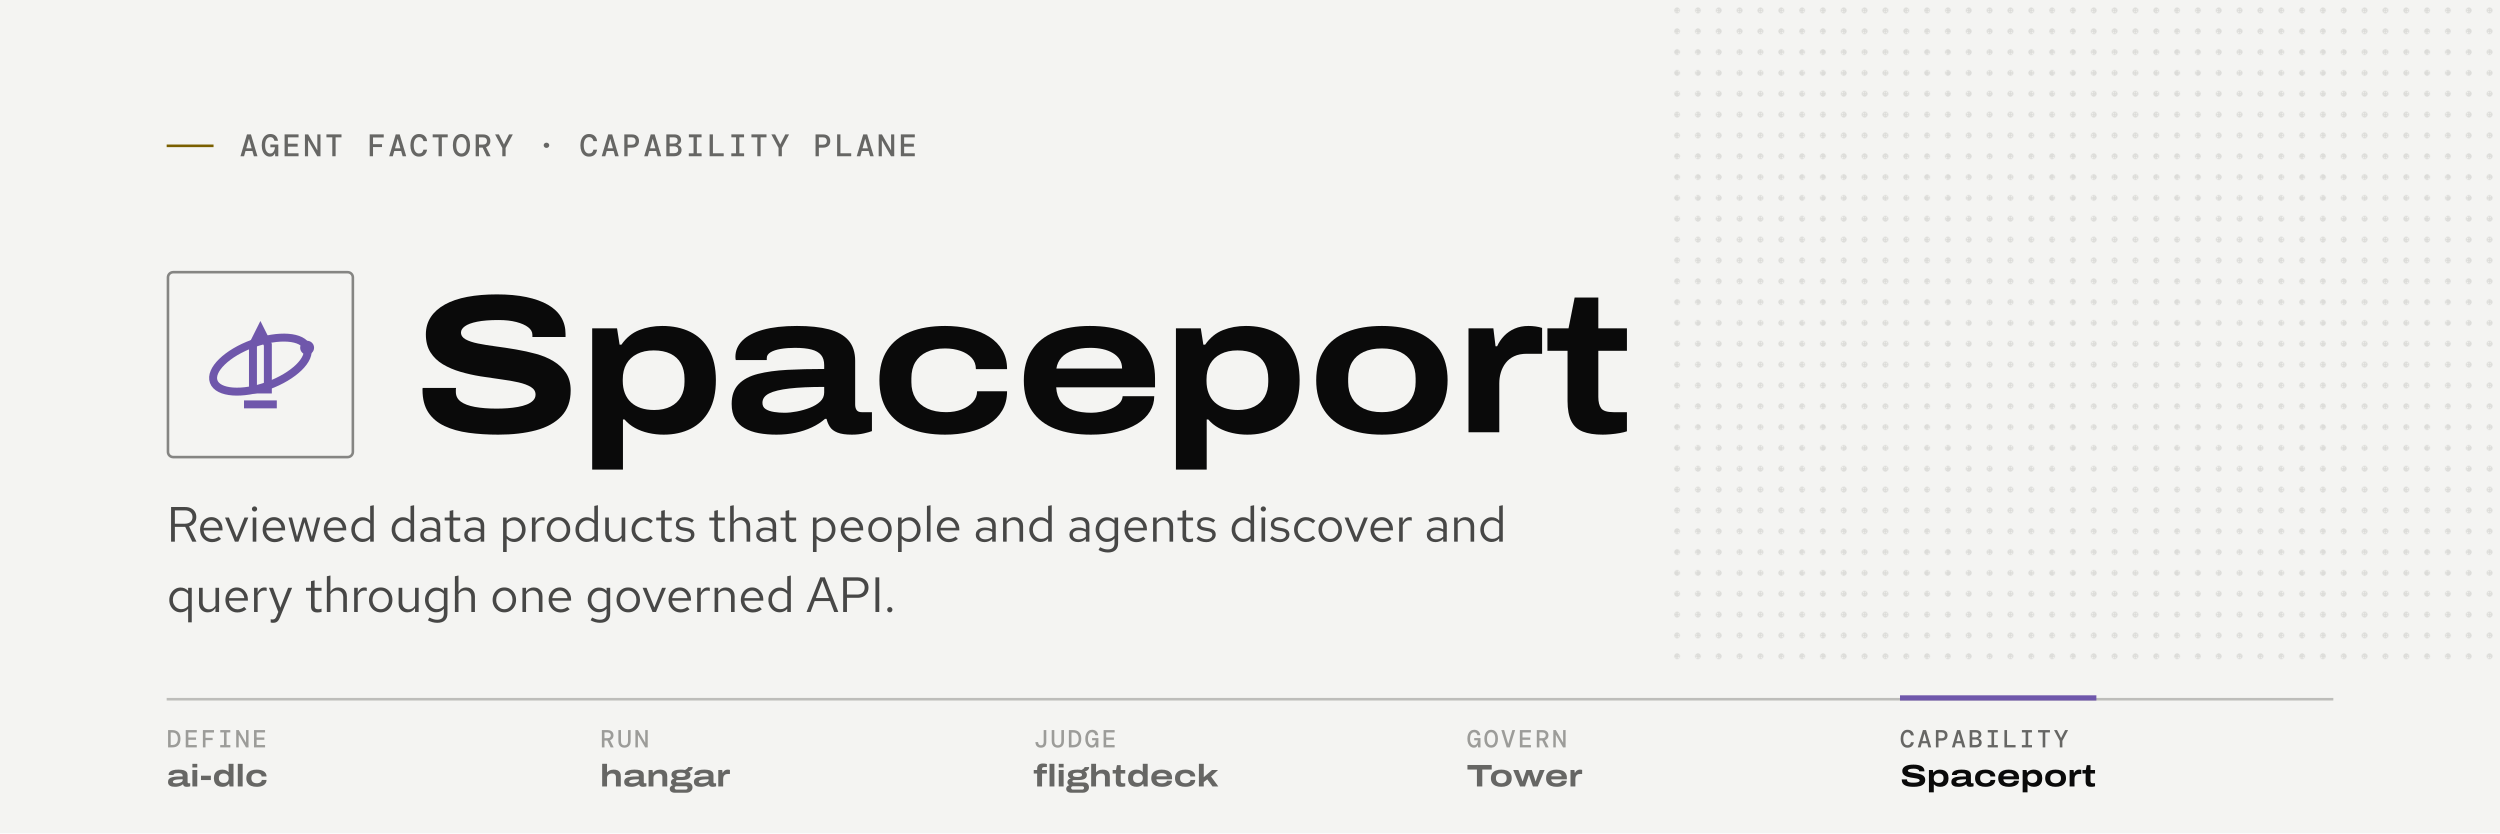
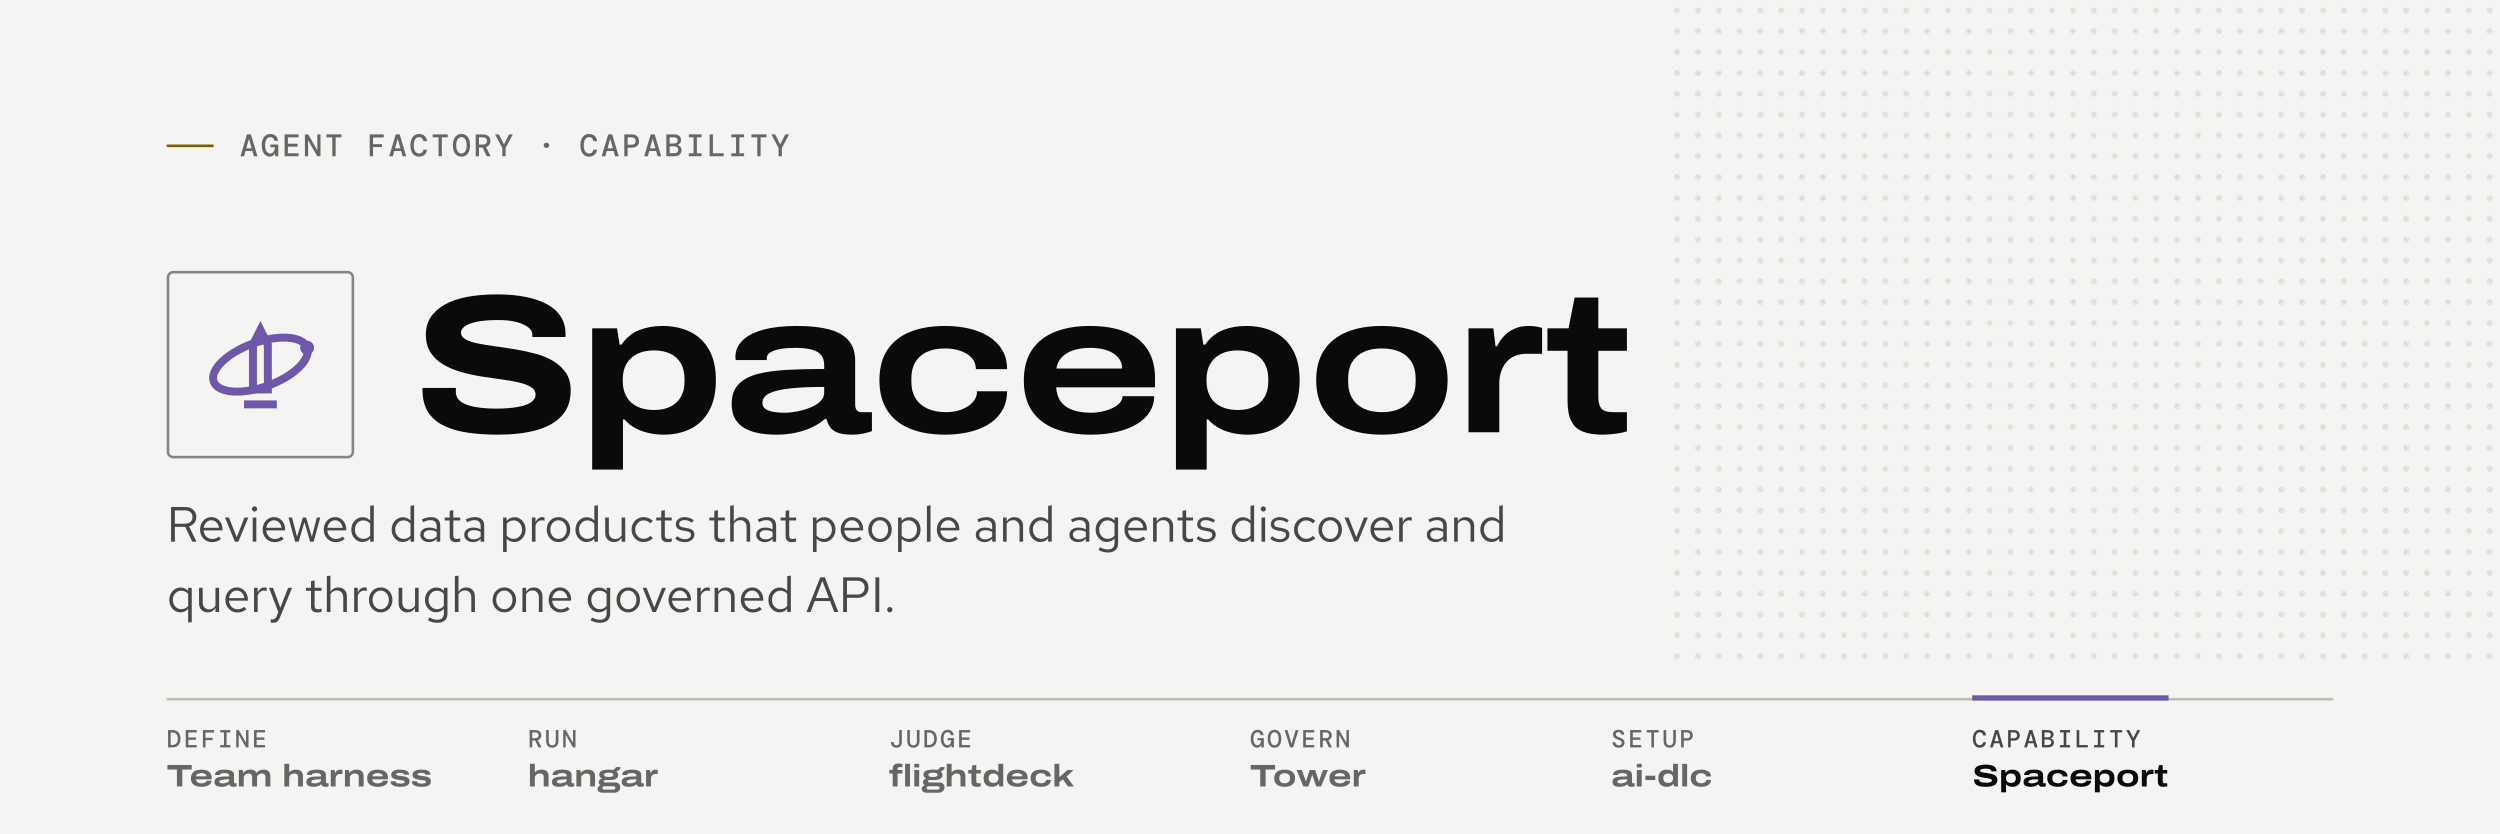
<svg xmlns="http://www.w3.org/2000/svg" width="960" height="320" viewBox="0 0 960 320" role="img" aria-labelledby="t d">
  <defs>
    <path id="m1" d="M28 0 237 700H363L572 0H457L410 168H190L143 0ZM297 550 214 253H386L303 550Z" />
    <path id="m7" d="M291 -12Q213 -12 154 32.5Q95 77 62 158Q29 239 29 350Q29 459 62 540Q95 621 156.5 666.5Q218 712 304 712Q408 712 471.5 655Q535 598 549 494H434Q424 548 390.5 580Q357 612 304 612Q223 612 180 542Q137 472 137 350Q137 223 182.5 155.5Q228 88 301 88Q350 88 382 117Q414 146 431 191.5Q448 237 452 288H305V376H559V0H461L454 94H448Q428 48 392 18Q356 -12 291 -12Z" />
    <path id="m5" d="M80 0V700H527V605H186V401H497V307H186V95H527V0Z" />
    <path id="m15" d="M51 0V700H155L448 187V700H549V0H445L152 513V0Z" />
    <path id="m21" d="M247 0V605H59V700H541V605H353V0Z" />
    <path id="m6" d="M84 0V700H533V601H190V387H478V294H190V0Z" />
    <path id="m3" d="M302 -12Q214 -12 152.5 33Q91 78 58.5 159.5Q26 241 26 349Q26 458 58.5 539.5Q91 621 153 666.5Q215 712 302 712Q415 712 482 650.5Q549 589 560 484H443Q434 539 398.5 575.5Q363 612 301 612Q222 612 178 542Q134 472 134 349Q134 227 178 157.5Q222 88 301 88Q365 88 399 121.5Q433 155 443 210H560Q544 107 479 47.5Q414 -12 302 -12Z" />
    <path id="m16" d="M300 -12Q215 -12 153 32Q91 76 58 157Q25 238 25 350Q25 462 58 543Q91 624 153 668Q215 712 300 712Q386 712 447.5 668Q509 624 542 543Q575 462 575 350Q575 238 542 157Q509 76 447.5 32Q386 -12 300 -12ZM300 88Q375 88 421 155.5Q467 223 467 350Q467 477 421 544.5Q375 612 300 612Q224 612 178.5 544.5Q133 477 133 350Q133 223 178.5 155.5Q224 88 300 88Z" />
    <path id="m19" d="M75 0V700H304Q386 700 439.5 672Q493 644 519.5 596.5Q546 549 546 489Q546 421 511.5 368.5Q477 316 406 292L553 0H430L296 277H181V0ZM181 373H298Q370 373 403.5 405Q437 437 437 489Q437 542 404 573.5Q371 605 297 605H181Z" />
    <path id="m26" d="M247 0V266L16 700H137L300 378L463 700H584L353 266V0Z" />
    <path id="m87" d="M300 267Q263 267 237 291.5Q211 316 211 351Q211 386 237 410Q263 434 300 434Q338 434 363.5 410Q389 386 389 351Q389 316 363.5 291.5Q338 267 300 267Z" />
    <path id="m17" d="M71 0V700H308Q388 700 440 672.5Q492 645 517 597Q542 549 542 487Q542 425 517 377Q492 329 440 301.5Q388 274 308 274H177V0ZM177 369H303Q371 369 402.5 401Q434 433 434 487Q434 540 402.5 572.5Q371 605 303 605H177Z" />
    <path id="m2" d="M56 0V700H306Q415 700 471 650Q527 600 527 521Q527 460 495 422Q463 384 421 367V360Q471 342 507 301.5Q543 261 543 195Q543 141 516.5 96.5Q490 52 439 26Q388 0 314 0ZM162 408H293Q354 408 386 432.5Q418 457 418 507Q418 606 291 606H162ZM162 98H300Q365 98 400 126Q435 154 435 208Q435 261 398 289.5Q361 318 298 318H162Z" />
    <path id="m9" d="M95 0V94H247V606H97V700H503V606H353V94H505V0Z" />
    <path id="m12" d="M81 0V700H187V95H532V0Z" />
    <path id="d19" d="M440 -12Q359 -12 289.5 -2.5Q220 7 167 32Q114 57 85 101.5Q56 146 56 215Q56 217 56 220Q56 223 57 225H226Q225 221 225 216Q225 211 225 205Q225 174 250 155.5Q275 137 322 128.5Q369 120 432 120Q459 120 486.5 122Q514 124 539.5 128.5Q565 133 585 141Q605 149 617 161.5Q629 174 629 191Q629 215 605.5 229.5Q582 244 542.5 253Q503 262 453.5 268.5Q404 275 351 283.5Q298 292 248.5 306.5Q199 321 159.5 344.5Q120 368 96.5 405Q73 442 73 496Q73 546 98 584Q123 622 170 648Q217 674 283.5 686.5Q350 699 433 699Q517 699 582 685.5Q647 672 691.5 646.5Q736 621 758.5 583.5Q781 546 781 498V483H613V494Q613 516 591.5 532.5Q570 549 531.5 559Q493 569 442 569Q375 569 333 560.5Q291 552 271 537.5Q251 523 251 506Q251 484 274.5 471Q298 458 337.5 450Q377 442 426.5 435.5Q476 429 529 420Q582 411 631.5 397.5Q681 384 720.5 360Q760 336 783.5 300.5Q807 265 807 212Q807 131 760 81.5Q713 32 630.5 10Q548 -12 440 -12Z" />
    <path id="d44" d="M69 -189V527H195L208 444H217Q254 497 307.5 518Q361 539 424 539Q505 539 566 509Q627 479 661.5 418Q696 357 696 264Q696 171 662 109.5Q628 48 568.5 18Q509 -12 431 -12Q392 -12 354.5 -3.5Q317 5 286 22Q255 39 233 65H225V-189ZM383 113Q432 113 466.5 130.5Q501 148 519 180Q537 212 537 256V271Q537 316 519 348.5Q501 381 466 398Q431 415 381 415Q332 415 296.5 397Q261 379 242.5 346.5Q224 314 224 268V260Q224 226 234.5 198.5Q245 171 265.5 152Q286 133 315.5 123Q345 113 383 113Z" />
    <path id="d28" d="M270 -12Q222 -12 181 -4.5Q140 3 109 20.5Q78 38 60.5 68Q43 98 43 144Q43 207 78 243.5Q113 280 176.5 296Q240 312 325.5 316.5Q411 321 512 321V340Q512 373 496 392Q480 411 447.5 419.5Q415 428 363 428Q324 428 291.5 422.5Q259 417 240 405.5Q221 394 221 376V366H64Q63 370 62.5 373.5Q62 377 62 382Q62 429 97 464.5Q132 500 201.5 519.5Q271 539 374 539Q470 539 535.5 522Q601 505 635 466Q669 427 669 362V141Q669 123 676.5 112.5Q684 102 702 102H754V6Q742 1 714 -5.5Q686 -12 652 -12Q606 -12 579.5 -1.5Q553 9 541 27.5Q529 46 524 68H516Q488 43 449.5 25Q411 7 366 -2.5Q321 -12 270 -12ZM311 99Q339 99 373.5 105.5Q408 112 440 124.5Q472 137 492 156Q512 175 512 202V230Q405 230 336 222Q267 214 233 197Q199 180 199 149Q199 128 215.5 117.5Q232 107 258 103Q284 99 311 99Z" />
    <path id="d30" d="M381 -12Q277 -12 202.5 18.5Q128 49 88 110.5Q48 172 48 264Q48 356 88 417Q128 478 202.5 508.5Q277 539 381 539Q446 539 503.5 525.5Q561 512 604 484.5Q647 457 671 416Q695 375 695 320H537Q537 354 516 377Q495 400 459.5 412.5Q424 425 381 425Q326 425 288 407Q250 389 230 355.5Q210 322 210 274V254Q210 207 230.5 173Q251 139 290.5 120.5Q330 102 387 102Q429 102 464.5 115.5Q500 129 521.5 153Q543 177 543 208H695Q695 152 670.5 110.5Q646 69 603.5 42Q561 15 503.5 1.5Q446 -12 381 -12Z" />
    <path id="d32" d="M387 -12Q282 -12 206 17.5Q130 47 88.5 108Q47 169 47 263Q47 355 87.5 416.5Q128 478 203.5 508.5Q279 539 381 539Q488 539 562 509Q636 479 674 420Q712 361 712 274V228H211Q214 182 236 153.5Q258 125 297.5 112Q337 99 390 99Q414 99 440.5 104.5Q467 110 490.5 120Q514 130 530 145.5Q546 161 548 183H708Q708 141 686 105Q664 69 622 43Q580 17 520.5 2.5Q461 -12 387 -12ZM212 323H545Q545 349 533 368.5Q521 388 498.5 401.5Q476 415 447 421.5Q418 428 384 428Q335 428 297.5 415.5Q260 403 238.5 379.5Q217 356 212 323Z" />
    <path id="d43" d="M380 -12Q277 -12 202.5 19Q128 50 87.5 111.5Q47 173 47 264Q47 356 87.5 417Q128 478 202.5 508.5Q277 539 380 539Q483 539 557.5 508.5Q632 478 672.5 417Q713 356 713 264Q713 173 672.5 111.5Q632 50 557.5 19Q483 -12 380 -12ZM380 102Q434 102 472.5 120.5Q511 139 531 173Q551 207 551 254V274Q551 322 531 355.5Q511 389 472.5 407Q434 425 380 425Q325 425 287 407Q249 389 229 355.5Q209 322 209 274V254Q209 207 229 173Q249 139 287 120.5Q325 102 380 102Z" />
    <path id="d46" d="M69 0V527H195L206 436H214Q227 465 249.5 488.5Q272 512 303 525.5Q334 539 373 539Q391 539 409 536.5Q427 534 442 529V398H365Q327 398 300.5 385.5Q274 373 257.5 351.5Q241 330 233 303.5Q225 277 225 248V0Z" />
    <path id="d48" d="M304 -12Q243 -12 203.5 3.5Q164 19 145 56.5Q126 94 126 159V413H24V527H131L162 683H282V527H427V413H282V179Q282 141 296.5 121.5Q311 102 359 102H427V5Q413 0 390.5 -4Q368 -8 344.5 -10Q321 -12 304 -12Z" />
    <path id="s18" d="M89 0V700H376Q443 700 493 674.5Q543 649 571 604Q599 559 599 498Q599 428 560 378.5Q521 329 453 309L602 0H517L375 299H166V0ZM166 363H370Q439 363 480.5 399.5Q522 436 522 497Q522 559 480.5 595.5Q439 632 370 632H166Z" />
    <path id="s31" d="M295 -10Q227 -10 172 23.5Q117 57 85 114.5Q53 172 53 244Q53 316 83.5 373Q114 430 166 463Q218 496 283 496Q347 496 397.5 463.5Q448 431 477.5 375.5Q507 320 507 250V228H124Q128 178 151.5 138.5Q175 99 213.5 76.5Q252 54 298 54Q336 54 371.5 67.5Q407 81 432 104L478 55Q436 22 391 6Q346 -10 295 -10ZM126 280H435Q430 324 408.5 358.5Q387 393 354.5 413Q322 433 282 433Q242 433 209 413.5Q176 394 154.5 359.5Q133 325 126 280Z" />
    <path id="s49" d="M215 0 15 488H94L252 91L408 488H486L285 0Z" />
    <path id="s35" d="M74 0V488H147V0ZM111 609Q89 609 73.5 624.5Q58 640 58 661Q58 682 73.5 697.5Q89 713 111 713Q133 713 148.5 697.5Q164 682 164 661Q164 640 148.5 624.5Q133 609 111 609Z" />
    <path id="s50" d="M162 0 28 488H99L201 98L318 488H383L500 98L601 488H670L537 0H466L350 394L234 0Z" />
    <path id="s30" d="M278 -7Q215 -7 164 26.5Q113 60 83 116.5Q53 173 53 243Q53 314 83.5 370.5Q114 427 166 460.5Q218 494 282 494Q327 494 366 476.5Q405 459 434 426V722L507 737V0H434V65Q406 30 366 11.5Q326 -7 278 -7ZM296 57Q339 57 375 74Q411 91 434 122V364Q410 395 373.5 412.5Q337 430 296 430Q247 430 208.5 406Q170 382 147.5 340Q125 298 125 244Q125 191 147.5 148.5Q170 106 208.5 81.5Q247 57 296 57Z" />
    <path id="s27" d="M226 -9Q174 -9 134 10Q94 29 71.5 62.5Q49 96 49 140Q49 184 72 216.5Q95 249 136 267Q177 285 232 285Q274 285 311.5 276Q349 267 381 247V314Q381 374 349 404.5Q317 435 255 435Q221 435 185.5 425Q150 415 107 393L80 449Q178 496 264 496Q355 496 404 451.5Q453 407 453 324V0H381V57Q349 24 310 7.5Q271 -9 226 -9ZM119 142Q119 99 152.5 73Q186 47 241 47Q282 47 316.5 61Q351 75 381 103V197Q350 215 317 223.5Q284 232 243 232Q187 232 153 207.5Q119 183 119 142Z" />
    <path id="s47" d="M261 -10Q198 -10 165.5 20.5Q133 51 133 109V428H32V488H133V622L206 639V488H346V428H206V128Q206 89 222.5 72Q239 55 277 55Q296 55 311 58Q326 61 346 68V3Q326 -4 304 -7Q282 -10 261 -10Z" />
    <path id="s43" d="M75 -209V488H147V418Q175 455 215.5 474.5Q256 494 305 494Q369 494 419.5 460.5Q470 427 500 370.5Q530 314 530 244Q530 174 499.5 117Q469 60 417.5 26.5Q366 -7 301 -7Q255 -7 216 10.5Q177 28 148 61V-209ZM287 56Q336 56 374.5 80.5Q413 105 435.5 147.5Q458 190 458 243Q458 297 435.5 339Q413 381 374.5 405.5Q336 430 287 430Q244 430 207.5 412.5Q171 395 148 363V124Q172 92 208.5 74Q245 56 287 56Z" />
    <path id="s45" d="M75 0V488H148V388Q167 439 202.5 467.5Q238 496 284 496Q297 496 308 494.5Q319 493 330 489V423Q318 427 304.5 429.5Q291 432 279 432Q234 432 200.5 406Q167 380 148 333V0Z" />
    <path id="s42" d="M290 -8Q223 -8 169 25Q115 58 84 115Q53 172 53 244Q53 316 84 373Q115 430 169 463Q223 496 290 496Q358 496 411.5 463Q465 430 496 373Q527 316 527 244Q527 172 496 115Q465 58 411.5 25Q358 -8 290 -8ZM290 56Q338 56 375 80.5Q412 105 433.5 148Q455 191 455 244Q455 298 433.5 340.5Q412 383 375 407.5Q338 432 290 432Q242 432 205 407.5Q168 383 146.5 340.5Q125 298 125 244Q125 191 146.5 148Q168 105 205 80.5Q242 56 290 56Z" />
    <path id="s48" d="M249 -8Q197 -8 157 15Q117 38 94.5 79Q72 120 72 173V488H146V194Q146 129 181 91Q216 53 276 53Q317 53 349.5 72Q382 91 404 127V488H477V0H404V79Q376 36 337.5 14Q299 -8 249 -8Z" />
    <path id="s29" d="M294 -8Q226 -8 171.5 25.5Q117 59 85 116.5Q53 174 53 244Q53 315 85 372Q117 429 171.5 462.5Q226 496 294 496Q348 496 397 476Q446 456 482 420L435 369Q409 398 372 414Q335 430 297 430Q249 430 210.5 405Q172 380 149 338Q126 296 126 244Q126 192 149 150Q172 108 210.5 83Q249 58 297 58Q335 58 372 74.5Q409 91 435 119L482 68Q446 32 397 12Q348 -8 294 -8Z" />
    <path id="s46" d="M226 -10Q166 -10 115 8.5Q64 27 28 62L67 110Q111 78 148 63.5Q185 49 224 49Q277 49 312 74Q347 99 347 138Q347 168 326.5 185Q306 202 259 211L179 225Q108 238 74.5 269Q41 300 41 353Q41 395 63.5 427Q86 459 126 477.5Q166 496 217 496Q267 496 312 481.5Q357 467 403 435L367 384Q329 411 291 423.5Q253 436 214 436Q166 436 137 415Q108 394 108 358Q108 328 126.5 312Q145 296 192 288L274 273Q348 260 382 228Q416 196 416 142Q416 99 391 64.5Q366 30 323 10Q280 -10 226 -10Z" />
    <path id="s34" d="M75 0V722L148 737V409Q176 453 215 474.5Q254 496 303 496Q356 496 395.5 473.5Q435 451 457.5 410.5Q480 370 480 316V0H407V295Q407 360 371.5 397.5Q336 435 276 435Q236 435 203 416Q170 397 148 360V0Z" />
    <path id="s39" d="M75 0V722L148 737V0Z" />
    <path id="s41" d="M75 0V488H148V409Q176 453 215 474.5Q254 496 303 496Q356 496 395.5 473.5Q435 451 457.5 410.5Q480 370 480 316V0H407V295Q407 360 371.5 397.5Q336 435 276 435Q236 435 203 416Q170 397 148 360V0Z" />
    <path id="s33" d="M301 -219Q252 -219 202.5 -205.5Q153 -192 111 -168L142 -112Q187 -135 224 -146Q261 -157 298 -157Q365 -157 399.5 -125Q434 -93 434 -32V66Q406 31 366 12.5Q326 -6 278 -6Q215 -6 164 27.5Q113 61 83 117.5Q53 174 53 244Q53 314 83.5 370.5Q114 427 166 460.5Q218 494 282 494Q328 494 367 476.5Q406 459 435 425V488H507V-31Q507 -122 454 -170.5Q401 -219 301 -219ZM296 57Q339 57 375 74.5Q411 92 434 123V364Q410 395 373.5 412.5Q337 430 296 430Q247 430 208.5 406Q170 382 147.5 340Q125 298 125 244Q125 191 147.5 148.5Q170 106 208.5 81.5Q247 57 296 57Z" />
    <path id="s44" d="M434 -209V65Q406 30 366 11.5Q326 -7 278 -7Q215 -7 164 26.5Q113 60 83 116.5Q53 173 53 243Q53 314 83.5 370.5Q114 427 166 460.5Q218 494 282 494Q327 494 366 476.5Q405 459 434 426V488H507V-209ZM296 57Q339 57 375 74Q411 91 434 122V364Q410 395 373.5 412.5Q337 430 296 430Q247 430 208.5 406Q170 382 147.5 340Q125 298 125 244Q125 191 147.5 148.5Q170 106 208.5 81.5Q247 57 296 57Z" />
    <path id="s52" d="M96 -219Q73 -219 49 -212V-147Q59 -149 70 -150Q81 -151 89 -151Q117 -151 135.5 -136Q154 -121 167 -89L203 0L15 488H96L244 87L401 488H482L236 -111Q220 -150 201 -174Q182 -198 157 -208.5Q132 -219 96 -219Z" />
    <path id="s1" d="M9 0 286 700H378L651 0H568L485 220H173L90 0ZM197 281H462L329 630Z" />
    <path id="s16" d="M89 0V700H378Q446 700 496 674.5Q546 649 573.5 602.5Q601 556 601 493Q601 431 573.5 384Q546 337 496 311.5Q446 286 378 286H166V0ZM166 352H369Q442 352 483 390Q524 428 524 493Q524 558 483 595Q442 632 369 632H166Z" />
    <path id="s9" d="M88 0V700H165V0Z" />
    <path id="s62" d="M125 -8Q103 -8 87.5 8Q72 24 72 46Q72 69 87.5 84.5Q103 100 125 100Q147 100 162.5 84.5Q178 69 178 46Q178 24 162.5 8Q147 -8 125 -8Z" />
    <path id="m4" d="M57 0V700H225Q394 700 476 606.5Q558 513 558 350Q558 187 476 93.5Q394 0 225 0ZM163 98H221Q343 98 397 166.5Q451 235 451 350Q451 465 397 533.5Q343 602 221 602H163Z" />
-     <path id="d36" d="M69 608V724H225V608ZM69 0V527H225V0Z" />
-     <path id="d180" d="M50 205V344H366V205Z" />
-     <path id="d31" d="M320 -12Q238 -12 177 18Q116 48 81.5 109.5Q47 171 47 263Q47 357 81 418Q115 479 175 509Q235 539 313 539Q352 539 389 530.5Q426 522 457.5 505Q489 488 511 462H518V724H675V0H548L535 83H527Q489 31 435.5 9.5Q382 -12 320 -12ZM362 113Q412 113 447 130.5Q482 148 500.5 181Q519 214 519 259V267Q519 302 508.5 329Q498 356 477.5 375Q457 394 427.5 404.5Q398 415 361 415Q312 415 277.5 397.5Q243 380 225 348Q207 316 207 271V256Q207 211 225.5 179Q244 147 278.5 130Q313 113 362 113Z" />
-     <path id="d40" d="M69 0V724H225V0Z" />
-     <path id="m22" d="M298 -12Q227 -12 171.5 17Q116 46 84 105.5Q52 165 52 256V700H158V250Q158 170 196 126.5Q234 83 300 83Q366 83 404 126.5Q442 170 442 250V700H548V256Q548 165 515 105.5Q482 46 425.5 17Q369 -12 298 -12Z" />
+     <path id="d20" d="M328 0V541H25V687H802V541H500V0Z" />
+     <path id="d41" d="M69 0V527H195L206 438H215Q243 476 278.5 498Q314 520 354.5 529.5Q395 539 434 539Q508 539 557.5 514.5Q607 490 629 438H639Q667 476 703 498Q739 520 779.5 529.5Q820 539 860 539Q931 539 979.5 515.5Q1028 492 1052 444Q1076 396 1076 323V0H920V298Q920 329 911.5 351.5Q903 374 887.5 388Q872 402 850.5 408.5Q829 415 802 415Q762 415 727.5 397.5Q693 380 671.5 349.5Q650 319 650 278V0H494V298Q494 329 486 351.5Q478 374 462.5 388Q447 402 425.5 408.5Q404 415 376 415Q336 415 301.5 397.5Q267 380 246 349.5Q225 319 225 278V0Z" />
    <path id="d35" d="M69 0V724H225V457H233Q260 488 294.5 506Q329 524 366.5 531.5Q404 539 440 539Q515 539 565.5 515.5Q616 492 641 444Q666 396 666 323V0H510V298Q510 329 501 351.5Q492 374 476 388Q460 402 436.5 408.5Q413 415 384 415Q342 415 306 397.5Q270 380 247.5 349.5Q225 319 225 278V0Z" />
    <path id="d42" d="M69 0V527H195L206 438H215Q244 476 280.5 498Q317 520 358.5 529.5Q400 539 440 539Q515 539 565.5 515.5Q616 492 641 444Q666 396 666 323V0H510V298Q510 329 501 351.5Q492 374 476 388Q460 402 436.5 408.5Q413 415 384 415Q342 415 306 397.5Q270 380 247.5 349.5Q225 319 225 278V0Z" />
+     <path id="d47" d="M340 -12Q281 -12 227 -2.5Q173 7 130.5 26Q88 45 63 76Q38 107 38 149Q38 154 38.5 158Q39 162 40 166H200Q200 164 199.5 161Q199 158 199 156Q199 133 219 119Q239 105 271.5 98.5Q304 92 341 92Q376 92 409.5 96Q443 100 465 111.5Q487 123 487 147Q487 171 461 182Q435 193 388.5 198.5Q342 204 280 213Q233 220 192.5 231Q152 242 121.5 259.5Q91 277 74 305Q57 333 57 374Q57 418 78 449.5Q99 481 137.5 501Q176 521 230 530Q284 539 349 539Q406 539 456.5 530Q507 521 545 502Q583 483 605 455Q627 427 627 390Q627 386 627 382Q627 378 626 375H466V380Q466 400 449 412Q432 424 405 429.5Q378 435 347 435Q336 435 314 434Q292 433 268.5 429Q245 425 229 416Q213 407 213 390Q213 369 238 359Q263 349 303.5 344Q344 339 391 333Q441 327 486.5 318Q532 309 567.5 291.5Q603 274 623 244Q643 214 643 166Q643 116 622 81.5Q601 47 561.5 26.5Q522 6 465.5 -3Q409 -12 340 -12Z" />
+     <path id="m22" d="M298 -12Q227 -12 171.5 17Q116 46 84 105.5Q52 165 52 256V700H158V250Q158 170 196 126.5Q234 83 300 83Q366 83 404 126.5Q442 170 442 250V700H548V256Q548 165 515 105.5Q482 46 425.5 17Q369 -12 298 -12Z" />
    <path id="d34" d="M177 -201Q134 -201 96.5 -188Q59 -175 36 -147Q13 -119 13 -73Q13 -34 41 -4Q69 26 113 41Q81 57 66.5 83Q52 109 52 139Q52 181 80.5 211.5Q109 242 158 249Q118 270 93.5 302.5Q69 335 69 372Q69 434 105 471Q141 508 209 523.5Q277 539 373 539Q408 539 440 536Q472 533 501 527Q550 549 574.5 574.5Q599 600 603 621H748Q747 583 731 556Q715 529 685 511Q655 493 613 484Q643 464 659.5 435.5Q676 407 676 371Q676 314 644.5 277Q613 240 553.5 222.5Q494 205 409 205H273Q243 205 227 195Q211 185 211 167Q211 149 226.5 138Q242 127 277 127H581Q660 127 701 82.5Q742 38 742 -31Q742 -82 715 -120Q688 -158 643.5 -179.5Q599 -201 545 -201ZM228 -101H527Q543 -101 556 -94.5Q569 -88 577 -75Q585 -62 585 -46Q585 -21 567.5 -7Q550 7 527 7H232Q206 7 188.5 -6.5Q171 -20 171 -45Q171 -70 187.5 -85.5Q204 -101 228 -101ZM373 303Q441 303 480 318Q519 333 519 372Q519 411 480 426Q441 441 373 441Q305 441 266 426Q227 411 227 372Q227 344 244.5 329Q262 314 295 308.5Q328 303 373 303Z" />
    <path id="m10" d="M309 -12Q201 -12 143 48.5Q85 109 85 215H192Q193 160 220 122Q247 84 308 84Q367 84 392.5 121Q418 158 418 213V700H524V213Q524 105 467 46.5Q410 -12 309 -12Z" />
    <path id="d60" d="M122 0V413H13V527H122V566Q122 622 143.5 659.5Q165 697 206 716Q247 735 306 735Q326 735 349 733Q372 731 394 727.5Q416 724 434 718V621H366Q318 621 298.5 608.5Q279 596 279 565V527H434V413H279V0ZM519 0V724H675V0Z" />
+     <path id="d36" d="M69 608V724H225V608ZM69 0V527H225V0Z" />
+     <path id="d31" d="M320 -12Q238 -12 177 18Q116 48 81.5 109.5Q47 171 47 263Q47 357 81 418Q115 479 175 509Q235 539 313 539Q352 539 389 530.5Q426 522 457.5 505Q489 488 511 462H518V724H675V0H548L535 83H527Q489 31 435.5 9.5Q382 -12 320 -12ZM362 113Q412 113 447 130.5Q482 148 500.5 181Q519 214 519 259V267Q519 302 508.5 329Q498 356 477.5 375Q457 394 427.5 404.5Q398 415 361 415Q312 415 277.5 397.5Q243 380 225 348Q207 316 207 271V256Q207 211 225.5 179Q244 147 278.5 130Q313 113 362 113Z" />
    <path id="d39" d="M69 0V724H225V298L488 527H682L458 318L690 0H504L339 227L225 143V0Z" />
    <path id="m23" d="M237 0 21 700H135L300 140L465 700H579L363 0Z" />
-     <path id="d20" d="M328 0V541H25V687H802V541H500V0Z" />
    <path id="d51" d="M224 0 4 527H172L265 276Q273 254 280 233Q287 212 292.5 194.5Q298 177 300 166H308Q311 177 316.5 194Q322 211 329 232Q336 253 343 275L427 527H601L685 275Q688 267 693.5 247.5Q699 228 705.5 206.5Q712 185 718 166H726Q730 182 736.5 202.5Q743 223 750 242.5Q757 262 761 275L853 527H1010L790 0H635L553 240Q546 263 538 286.5Q530 310 523 331Q516 352 512 365H505Q500 350 492.5 328.5Q485 307 478 283.5Q471 260 464 239L384 0Z" />
+     <path id="m20" d="M307 -12Q233 -12 177.5 15Q122 42 90.5 92Q59 142 58 211H170Q171 158 206.5 120.5Q242 83 306 83Q365 83 398 110.5Q431 138 431 182Q431 219 411.5 243.5Q392 268 351 287.5Q310 307 245 328Q158 356 117 405.5Q76 455 76 527Q76 610 136 661Q196 712 301 712Q403 712 465 659.5Q527 607 529 514H416Q416 539 402 562.5Q388 586 362 601.5Q336 617 298 617Q251 618 219 594.5Q187 571 187 531Q187 482 226 454.5Q265 427 353 398Q408 380 450.5 354.5Q493 329 517.5 289.5Q542 250 542 189Q542 133 514 87.5Q486 42 433.5 15Q381 -12 307 -12Z" />
+     <path id="d180" d="M50 205V344H366V205Z" />
+     <path id="d40" d="M69 0V724H225V0Z" />
  </defs>
  <rect width="960" height="320" fill="#F4F4F2" />
  <pattern id="dots" x="640" y="0" width="8" height="8" patternUnits="userSpaceOnUse">
    <circle cx="4" cy="4" r="1.1" fill="#DCDCD9" />
  </pattern>
  <rect x="640" y="0" width="320" height="256" fill="url(#dots)" />
  <g transform="translate(0 0) scale(1)">
    <rect x="64" y="55.5" width="18" height="1" fill="#7A5F00" />
    <g fill="#666664">
      <use href="#m1" transform="translate(92 60) scale(0.012 -0.012)" />
      <use href="#m7" transform="translate(100.16 60) scale(0.012 -0.012)" />
      <use href="#m5" transform="translate(108.32 60) scale(0.012 -0.012)" />
      <use href="#m15" transform="translate(116.48 60) scale(0.012 -0.012)" />
      <use href="#m21" transform="translate(124.64 60) scale(0.012 -0.012)" />
      <use href="#m6" transform="translate(140.96 60) scale(0.012 -0.012)" />
      <use href="#m1" transform="translate(149.12 60) scale(0.012 -0.012)" />
      <use href="#m3" transform="translate(157.28 60) scale(0.012 -0.012)" />
      <use href="#m21" transform="translate(165.44 60) scale(0.012 -0.012)" />
      <use href="#m16" transform="translate(173.6 60) scale(0.012 -0.012)" />
      <use href="#m19" transform="translate(181.76 60) scale(0.012 -0.012)" />
      <use href="#m26" transform="translate(189.92 60) scale(0.012 -0.012)" />
      <use href="#m87" transform="translate(206.24 60) scale(0.012 -0.012)" />
      <use href="#m3" transform="translate(222.56 60) scale(0.012 -0.012)" />
      <use href="#m1" transform="translate(230.72 60) scale(0.012 -0.012)" />
      <use href="#m17" transform="translate(238.88 60) scale(0.012 -0.012)" />
      <use href="#m1" transform="translate(247.04 60) scale(0.012 -0.012)" />
      <use href="#m2" transform="translate(255.2 60) scale(0.012 -0.012)" />
      <use href="#m9" transform="translate(263.36 60) scale(0.012 -0.012)" />
      <use href="#m12" transform="translate(271.52 60) scale(0.012 -0.012)" />
      <use href="#m9" transform="translate(279.68 60) scale(0.012 -0.012)" />
      <use href="#m21" transform="translate(287.84 60) scale(0.012 -0.012)" />
      <use href="#m26" transform="translate(296 60) scale(0.012 -0.012)" />
-       <use href="#m17" transform="translate(312.32 60) scale(0.012 -0.012)" />
-       <use href="#m12" transform="translate(320.48 60) scale(0.012 -0.012)" />
-       <use href="#m1" transform="translate(328.64 60) scale(0.012 -0.012)" />
-       <use href="#m15" transform="translate(336.8 60) scale(0.012 -0.012)" />
-       <use href="#m5" transform="translate(344.96 60) scale(0.012 -0.012)" />
    </g>
    <rect x="64.5" y="104.52" width="71" height="71" rx="2" fill="none" stroke="#858583" />
    <g transform="translate(77.1 117.12) scale(1.908)" fill="none" color="#6F57AB" stroke="#6F57AB" stroke-width="1.6" stroke-linecap="square" stroke-linejoin="miter">
      <ellipse cx="12" cy="12" rx="10" ry="4.5" transform="rotate(-20 12 12)" />
      <path d="M12 5 L13.5 8 V17 H10.5 V8 Z" />
      <path d="M9.5 20 H14.5" />
      <circle cx="21.4" cy="8.6" r="1.4" fill="currentColor" stroke="none" />
    </g>
    <g fill="#0A0A0A">
      <use href="#d19" transform="translate(158 166) scale(0.07576 -0.07576)" />
      <use href="#d44" transform="translate(222.17 166) scale(0.07576 -0.07576)" />
      <use href="#d28" transform="translate(277.7 166) scale(0.07576 -0.07576)" />
      <use href="#d30" transform="translate(334.06 166) scale(0.07576 -0.07576)" />
      <use href="#d32" transform="translate(389.59 166) scale(0.07576 -0.07576)" />
      <use href="#d44" transform="translate(446.33 166) scale(0.07576 -0.07576)" />
      <use href="#d43" transform="translate(501.86 166) scale(0.07576 -0.07576)" />
      <use href="#d46" transform="translate(558.68 166) scale(0.07576 -0.07576)" />
      <use href="#d48" transform="translate(592.39 166) scale(0.07576 -0.07576)" />
    </g>
    <g fill="#474746">
      <use href="#s18" transform="translate(64 208) scale(0.019 -0.019)" />
      <use href="#s31" transform="translate(75.82 208) scale(0.019 -0.019)" />
      <use href="#s49" transform="translate(86.12 208) scale(0.019 -0.019)" />
      <use href="#s35" transform="translate(95.63 208) scale(0.019 -0.019)" />
      <use href="#s31" transform="translate(99.85 208) scale(0.019 -0.019)" />
      <use href="#s50" transform="translate(110.25 208) scale(0.019 -0.019)" />
      <use href="#s31" transform="translate(123.32 208) scale(0.019 -0.019)" />
      <use href="#s30" transform="translate(133.9 208) scale(0.019 -0.019)" />
      <use href="#s30" transform="translate(149.39 208) scale(0.019 -0.019)" />
      <use href="#s27" transform="translate(160.44 208) scale(0.019 -0.019)" />
      <use href="#s47" transform="translate(170.15 208) scale(0.019 -0.019)" />
      <use href="#s27" transform="translate(177.33 208) scale(0.019 -0.019)" />
      <use href="#s43" transform="translate(191.76 208) scale(0.019 -0.019)" />
      <use href="#s45" transform="translate(202.83 208) scale(0.019 -0.019)" />
      <use href="#s42" transform="translate(208.95 208) scale(0.019 -0.019)" />
      <use href="#s30" transform="translate(219.97 208) scale(0.019 -0.019)" />
      <use href="#s48" transform="translate(231.03 208) scale(0.019 -0.019)" />
      <use href="#s29" transform="translate(241.52 208) scale(0.019 -0.019)" />
      <use href="#s47" transform="translate(251.38 208) scale(0.019 -0.019)" />
      <use href="#s46" transform="translate(258.75 208) scale(0.019 -0.019)" />
      <use href="#s47" transform="translate(271.76 208) scale(0.019 -0.019)" />
      <use href="#s34" transform="translate(278.95 208) scale(0.019 -0.019)" />
      <use href="#s27" transform="translate(289.43 208) scale(0.019 -0.019)" />
      <use href="#s47" transform="translate(299.14 208) scale(0.019 -0.019)" />
      <use href="#s43" transform="translate(310.75 208) scale(0.019 -0.019)" />
      <use href="#s31" transform="translate(321.83 208) scale(0.019 -0.019)" />
      <use href="#s42" transform="translate(332.41 208) scale(0.019 -0.019)" />
      <use href="#s43" transform="translate(343.43 208) scale(0.019 -0.019)" />
      <use href="#s39" transform="translate(354.51 208) scale(0.019 -0.019)" />
      <use href="#s31" transform="translate(358.75 208) scale(0.019 -0.019)" />
      <use href="#s27" transform="translate(373.76 208) scale(0.019 -0.019)" />
      <use href="#s41" transform="translate(383.75 208) scale(0.019 -0.019)" />
      <use href="#s30" transform="translate(394.24 208) scale(0.019 -0.019)" />
      <use href="#s27" transform="translate(409.72 208) scale(0.019 -0.019)" />
      <use href="#s33" transform="translate(419.72 208) scale(0.019 -0.019)" />
      <use href="#s31" transform="translate(430.78 208) scale(0.019 -0.019)" />
      <use href="#s41" transform="translate(441.36 208) scale(0.019 -0.019)" />
      <use href="#s47" transform="translate(451.56 208) scale(0.019 -0.019)" />
      <use href="#s46" transform="translate(458.93 208) scale(0.019 -0.019)" />
      <use href="#s30" transform="translate(471.95 208) scale(0.019 -0.019)" />
      <use href="#s35" transform="translate(483.01 208) scale(0.019 -0.019)" />
      <use href="#s46" transform="translate(487.23 208) scale(0.019 -0.019)" />
      <use href="#s29" transform="translate(495.91 208) scale(0.019 -0.019)" />
      <use href="#s42" transform="translate(505.29 208) scale(0.019 -0.019)" />
      <use href="#s49" transform="translate(516.03 208) scale(0.019 -0.019)" />
      <use href="#s31" transform="translate(525.26 208) scale(0.019 -0.019)" />
      <use href="#s45" transform="translate(535.85 208) scale(0.019 -0.019)" />
      <use href="#s27" transform="translate(546.96 208) scale(0.019 -0.019)" />
      <use href="#s41" transform="translate(556.96 208) scale(0.019 -0.019)" />
      <use href="#s30" transform="translate(567.44 208) scale(0.019 -0.019)" />
    </g>
    <g fill="#474746">
      <use href="#s44" transform="translate(64 235) scale(0.019 -0.019)" />
      <use href="#s48" transform="translate(75.06 235) scale(0.019 -0.019)" />
      <use href="#s31" transform="translate(85.55 235) scale(0.019 -0.019)" />
      <use href="#s45" transform="translate(96.13 235) scale(0.019 -0.019)" />
      <use href="#s52" transform="translate(103.01 235) scale(0.019 -0.019)" />
      <use href="#s47" transform="translate(116.9 235) scale(0.019 -0.019)" />
      <use href="#s34" transform="translate(124.08 235) scale(0.019 -0.019)" />
      <use href="#s45" transform="translate(134.57 235) scale(0.019 -0.019)" />
      <use href="#s42" transform="translate(140.68 235) scale(0.019 -0.019)" />
      <use href="#s48" transform="translate(151.7 235) scale(0.019 -0.019)" />
      <use href="#s33" transform="translate(162.19 235) scale(0.019 -0.019)" />
      <use href="#s34" transform="translate(173.25 235) scale(0.019 -0.019)" />
      <use href="#s42" transform="translate(188.16 235) scale(0.019 -0.019)" />
      <use href="#s41" transform="translate(199.19 235) scale(0.019 -0.019)" />
      <use href="#s31" transform="translate(209.67 235) scale(0.019 -0.019)" />
      <use href="#s33" transform="translate(224.68 235) scale(0.019 -0.019)" />
      <use href="#s42" transform="translate(235.74 235) scale(0.019 -0.019)" />
      <use href="#s49" transform="translate(246.48 235) scale(0.019 -0.019)" />
      <use href="#s31" transform="translate(255.71 235) scale(0.019 -0.019)" />
      <use href="#s45" transform="translate(266.29 235) scale(0.019 -0.019)" />
      <use href="#s41" transform="translate(272.98 235) scale(0.019 -0.019)" />
      <use href="#s31" transform="translate(283.47 235) scale(0.019 -0.019)" />
      <use href="#s30" transform="translate(294.05 235) scale(0.019 -0.019)" />
      <use href="#s1" transform="translate(309.54 235) scale(0.019 -0.019)" />
      <use href="#s16" transform="translate(322.08 235) scale(0.019 -0.019)" />
      <use href="#s9" transform="translate(334.5 235) scale(0.019 -0.019)" />
      <use href="#s62" transform="translate(339.31 235) scale(0.019 -0.019)" />
    </g>
    <rect x="64" y="268" width="832" height="1" fill="#BDBDBA" />
-     <g fill="#9C9C99">
+     <g fill="#666664">
      <use href="#m4" transform="translate(64 287) scale(0.0095 -0.0095)" />
      <use href="#m5" transform="translate(70.56 287) scale(0.0095 -0.0095)" />
      <use href="#m6" transform="translate(77.11 287) scale(0.0095 -0.0095)" />
      <use href="#m9" transform="translate(83.66 287) scale(0.0095 -0.0095)" />
      <use href="#m15" transform="translate(90.22 287) scale(0.0095 -0.0095)" />
      <use href="#m5" transform="translate(96.78 287) scale(0.0095 -0.0095)" />
    </g>
    <g fill="#666664">
-       <use href="#d28" transform="translate(64 302) scale(0.012 -0.012)" />
-       <use href="#d36" transform="translate(73.05 302) scale(0.012 -0.012)" />
-       <use href="#d180" transform="translate(76.58 302) scale(0.012 -0.012)" />
-       <use href="#d31" transform="translate(81.57 302) scale(0.012 -0.012)" />
-       <use href="#d40" transform="translate(90.48 302) scale(0.012 -0.012)" />
-       <use href="#d30" transform="translate(94.01 302) scale(0.012 -0.012)" />
-     </g>
-     <g fill="#9C9C99">
-       <use href="#m19" transform="translate(230.4 287) scale(0.0095 -0.0095)" />
-       <use href="#m22" transform="translate(236.96 287) scale(0.0095 -0.0095)" />
-       <use href="#m15" transform="translate(243.51 287) scale(0.0095 -0.0095)" />
-     </g>
-     <g fill="#666664">
-       <use href="#d35" transform="translate(230.4 302) scale(0.012 -0.012)" />
-       <use href="#d28" transform="translate(239.18 302) scale(0.012 -0.012)" />
-       <use href="#d42" transform="translate(248.23 302) scale(0.012 -0.012)" />
-       <use href="#d34" transform="translate(257.02 302) scale(0.012 -0.012)" />
-       <use href="#d28" transform="translate(265.94 302) scale(0.012 -0.012)" />
-       <use href="#d46" transform="translate(274.99 302) scale(0.012 -0.012)" />
-     </g>
-     <g fill="#9C9C99">
-       <use href="#m10" transform="translate(396.8 287) scale(0.0095 -0.0095)" />
-       <use href="#m22" transform="translate(403.36 287) scale(0.0095 -0.0095)" />
-       <use href="#m4" transform="translate(409.91 287) scale(0.0095 -0.0095)" />
-       <use href="#m7" transform="translate(416.47 287) scale(0.0095 -0.0095)" />
-       <use href="#m5" transform="translate(423.02 287) scale(0.0095 -0.0095)" />
-     </g>
-     <g fill="#666664">
-       <use href="#d60" transform="translate(396.8 302) scale(0.012 -0.012)" />
-       <use href="#d36" transform="translate(405.73 302) scale(0.012 -0.012)" />
-       <use href="#d34" transform="translate(409.26 302) scale(0.012 -0.012)" />
-       <use href="#d35" transform="translate(418.18 302) scale(0.012 -0.012)" />
-       <use href="#d48" transform="translate(426.97 302) scale(0.012 -0.012)" />
-       <use href="#d31" transform="translate(432.61 302) scale(0.012 -0.012)" />
-       <use href="#d32" transform="translate(441.52 302) scale(0.012 -0.012)" />
-       <use href="#d30" transform="translate(450.63 302) scale(0.012 -0.012)" />
-       <use href="#d39" transform="translate(459.55 302) scale(0.012 -0.012)" />
-     </g>
-     <g fill="#9C9C99">
-       <use href="#m7" transform="translate(563.2 287) scale(0.0095 -0.0095)" />
-       <use href="#m16" transform="translate(569.75 287) scale(0.0095 -0.0095)" />
-       <use href="#m23" transform="translate(576.31 287) scale(0.0095 -0.0095)" />
-       <use href="#m5" transform="translate(582.87 287) scale(0.0095 -0.0095)" />
-       <use href="#m19" transform="translate(589.42 287) scale(0.0095 -0.0095)" />
-       <use href="#m15" transform="translate(595.98 287) scale(0.0095 -0.0095)" />
-     </g>
-     <g fill="#666664">
-       <use href="#d20" transform="translate(563.2 302) scale(0.012 -0.012)" />
-       <use href="#d43" transform="translate(571.94 302) scale(0.012 -0.012)" />
-       <use href="#d51" transform="translate(581.01 302) scale(0.012 -0.012)" />
-       <use href="#d32" transform="translate(593.13 302) scale(0.012 -0.012)" />
-       <use href="#d46" transform="translate(602.24 302) scale(0.012 -0.012)" />
-     </g>
-     <g fill="#666664">
-       <use href="#m3" transform="translate(729.6 287) scale(0.0095 -0.0095)" />
-       <use href="#m1" transform="translate(736.15 287) scale(0.0095 -0.0095)" />
-       <use href="#m17" transform="translate(742.71 287) scale(0.0095 -0.0095)" />
-       <use href="#m1" transform="translate(749.26 287) scale(0.0095 -0.0095)" />
-       <use href="#m2" transform="translate(755.82 287) scale(0.0095 -0.0095)" />
-       <use href="#m9" transform="translate(762.38 287) scale(0.0095 -0.0095)" />
-       <use href="#m12" transform="translate(768.93 287) scale(0.0095 -0.0095)" />
-       <use href="#m9" transform="translate(775.49 287) scale(0.0095 -0.0095)" />
-       <use href="#m21" transform="translate(782.04 287) scale(0.0095 -0.0095)" />
-       <use href="#m26" transform="translate(788.6 287) scale(0.0095 -0.0095)" />
+       <use href="#d20" transform="translate(64 302) scale(0.012 -0.012)" />
+       <use href="#d32" transform="translate(72.74 302) scale(0.012 -0.012)" />
+       <use href="#d28" transform="translate(81.84 302) scale(0.012 -0.012)" />
+       <use href="#d41" transform="translate(90.89 302) scale(0.012 -0.012)" />
+       <use href="#d35" transform="translate(108.35 302) scale(0.012 -0.012)" />
+       <use href="#d28" transform="translate(117.14 302) scale(0.012 -0.012)" />
+       <use href="#d46" transform="translate(126.18 302) scale(0.012 -0.012)" />
+       <use href="#d42" transform="translate(131.64 302) scale(0.012 -0.012)" />
+       <use href="#d32" transform="translate(140.43 302) scale(0.012 -0.012)" />
+       <use href="#d47" transform="translate(149.54 302) scale(0.012 -0.012)" />
+       <use href="#d47" transform="translate(157.74 302) scale(0.012 -0.012)" />
+     </g>
+     <g fill="#666664">
+       <use href="#m19" transform="translate(202.67 287) scale(0.0095 -0.0095)" />
+       <use href="#m22" transform="translate(209.22 287) scale(0.0095 -0.0095)" />
+       <use href="#m15" transform="translate(215.78 287) scale(0.0095 -0.0095)" />
+     </g>
+     <g fill="#666664">
+       <use href="#d35" transform="translate(202.67 302) scale(0.012 -0.012)" />
+       <use href="#d28" transform="translate(211.45 302) scale(0.012 -0.012)" />
+       <use href="#d42" transform="translate(220.5 302) scale(0.012 -0.012)" />
+       <use href="#d34" transform="translate(229.28 302) scale(0.012 -0.012)" />
+       <use href="#d28" transform="translate(238.21 302) scale(0.012 -0.012)" />
+       <use href="#d46" transform="translate(247.26 302) scale(0.012 -0.012)" />
+     </g>
+     <g fill="#666664">
+       <use href="#m10" transform="translate(341.33 287) scale(0.0095 -0.0095)" />
+       <use href="#m22" transform="translate(347.89 287) scale(0.0095 -0.0095)" />
+       <use href="#m4" transform="translate(354.44 287) scale(0.0095 -0.0095)" />
+       <use href="#m7" transform="translate(361 287) scale(0.0095 -0.0095)" />
+       <use href="#m5" transform="translate(367.55 287) scale(0.0095 -0.0095)" />
+     </g>
+     <g fill="#666664">
+       <use href="#d60" transform="translate(341.33 302) scale(0.012 -0.012)" />
+       <use href="#d36" transform="translate(350.26 302) scale(0.012 -0.012)" />
+       <use href="#d34" transform="translate(353.79 302) scale(0.012 -0.012)" />
+       <use href="#d35" transform="translate(362.72 302) scale(0.012 -0.012)" />
+       <use href="#d48" transform="translate(371.5 302) scale(0.012 -0.012)" />
+       <use href="#d31" transform="translate(377.14 302) scale(0.012 -0.012)" />
+       <use href="#d32" transform="translate(386.06 302) scale(0.012 -0.012)" />
+       <use href="#d30" transform="translate(395.17 302) scale(0.012 -0.012)" />
+       <use href="#d39" transform="translate(404.08 302) scale(0.012 -0.012)" />
+     </g>
+     <g fill="#666664">
+       <use href="#m7" transform="translate(480 287) scale(0.0095 -0.0095)" />
+       <use href="#m16" transform="translate(486.56 287) scale(0.0095 -0.0095)" />
+       <use href="#m23" transform="translate(493.11 287) scale(0.0095 -0.0095)" />
+       <use href="#m5" transform="translate(499.67 287) scale(0.0095 -0.0095)" />
+       <use href="#m19" transform="translate(506.22 287) scale(0.0095 -0.0095)" />
+       <use href="#m15" transform="translate(512.77 287) scale(0.0095 -0.0095)" />
+     </g>
+     <g fill="#666664">
+       <use href="#d20" transform="translate(480 302) scale(0.012 -0.012)" />
+       <use href="#d43" transform="translate(488.74 302) scale(0.012 -0.012)" />
+       <use href="#d51" transform="translate(497.81 302) scale(0.012 -0.012)" />
+       <use href="#d32" transform="translate(509.93 302) scale(0.012 -0.012)" />
+       <use href="#d46" transform="translate(519.04 302) scale(0.012 -0.012)" />
+     </g>
+     <g fill="#666664">
+       <use href="#m20" transform="translate(618.67 287) scale(0.0095 -0.0095)" />
+       <use href="#m5" transform="translate(625.22 287) scale(0.0095 -0.0095)" />
+       <use href="#m21" transform="translate(631.78 287) scale(0.0095 -0.0095)" />
+       <use href="#m22" transform="translate(638.33 287) scale(0.0095 -0.0095)" />
+       <use href="#m17" transform="translate(644.89 287) scale(0.0095 -0.0095)" />
+     </g>
+     <g fill="#666664">
+       <use href="#d28" transform="translate(618.67 302) scale(0.012 -0.012)" />
+       <use href="#d36" transform="translate(627.71 302) scale(0.012 -0.012)" />
+       <use href="#d180" transform="translate(631.24 302) scale(0.012 -0.012)" />
+       <use href="#d31" transform="translate(636.23 302) scale(0.012 -0.012)" />
+       <use href="#d40" transform="translate(645.15 302) scale(0.012 -0.012)" />
+       <use href="#d30" transform="translate(648.68 302) scale(0.012 -0.012)" />
+     </g>
+     <g fill="#474746">
+       <use href="#m3" transform="translate(757.33 287) scale(0.0095 -0.0095)" />
+       <use href="#m1" transform="translate(763.89 287) scale(0.0095 -0.0095)" />
+       <use href="#m17" transform="translate(770.44 287) scale(0.0095 -0.0095)" />
+       <use href="#m1" transform="translate(777 287) scale(0.0095 -0.0095)" />
+       <use href="#m2" transform="translate(783.55 287) scale(0.0095 -0.0095)" />
+       <use href="#m9" transform="translate(790.11 287) scale(0.0095 -0.0095)" />
+       <use href="#m12" transform="translate(796.66 287) scale(0.0095 -0.0095)" />
+       <use href="#m9" transform="translate(803.22 287) scale(0.0095 -0.0095)" />
+       <use href="#m21" transform="translate(809.77 287) scale(0.0095 -0.0095)" />
+       <use href="#m26" transform="translate(816.33 287) scale(0.0095 -0.0095)" />
    </g>
    <g fill="#0A0A0A">
-       <use href="#d19" transform="translate(729.6 302) scale(0.012 -0.012)" />
-       <use href="#d44" transform="translate(739.88 302) scale(0.012 -0.012)" />
-       <use href="#d28" transform="translate(748.8 302) scale(0.012 -0.012)" />
-       <use href="#d30" transform="translate(757.85 302) scale(0.012 -0.012)" />
-       <use href="#d32" transform="translate(766.76 302) scale(0.012 -0.012)" />
-       <use href="#d44" transform="translate(775.87 302) scale(0.012 -0.012)" />
-       <use href="#d43" transform="translate(784.79 302) scale(0.012 -0.012)" />
-       <use href="#d46" transform="translate(793.91 302) scale(0.012 -0.012)" />
-       <use href="#d48" transform="translate(799.37 302) scale(0.012 -0.012)" />
-     </g>
-     <rect x="729.6" y="267" width="75.41" height="2" fill="#6F57AB" />
+       <use href="#d19" transform="translate(757.33 302) scale(0.012 -0.012)" />
+       <use href="#d44" transform="translate(767.62 302) scale(0.012 -0.012)" />
+       <use href="#d28" transform="translate(776.53 302) scale(0.012 -0.012)" />
+       <use href="#d30" transform="translate(785.58 302) scale(0.012 -0.012)" />
+       <use href="#d32" transform="translate(794.5 302) scale(0.012 -0.012)" />
+       <use href="#d44" transform="translate(803.61 302) scale(0.012 -0.012)" />
+       <use href="#d43" transform="translate(812.52 302) scale(0.012 -0.012)" />
+       <use href="#d46" transform="translate(821.64 302) scale(0.012 -0.012)" />
+       <use href="#d48" transform="translate(827.1 302) scale(0.012 -0.012)" />
+     </g>
+     <rect x="757.33" y="267" width="75.41" height="2" fill="#6F57AB" />
  </g>
</svg>
